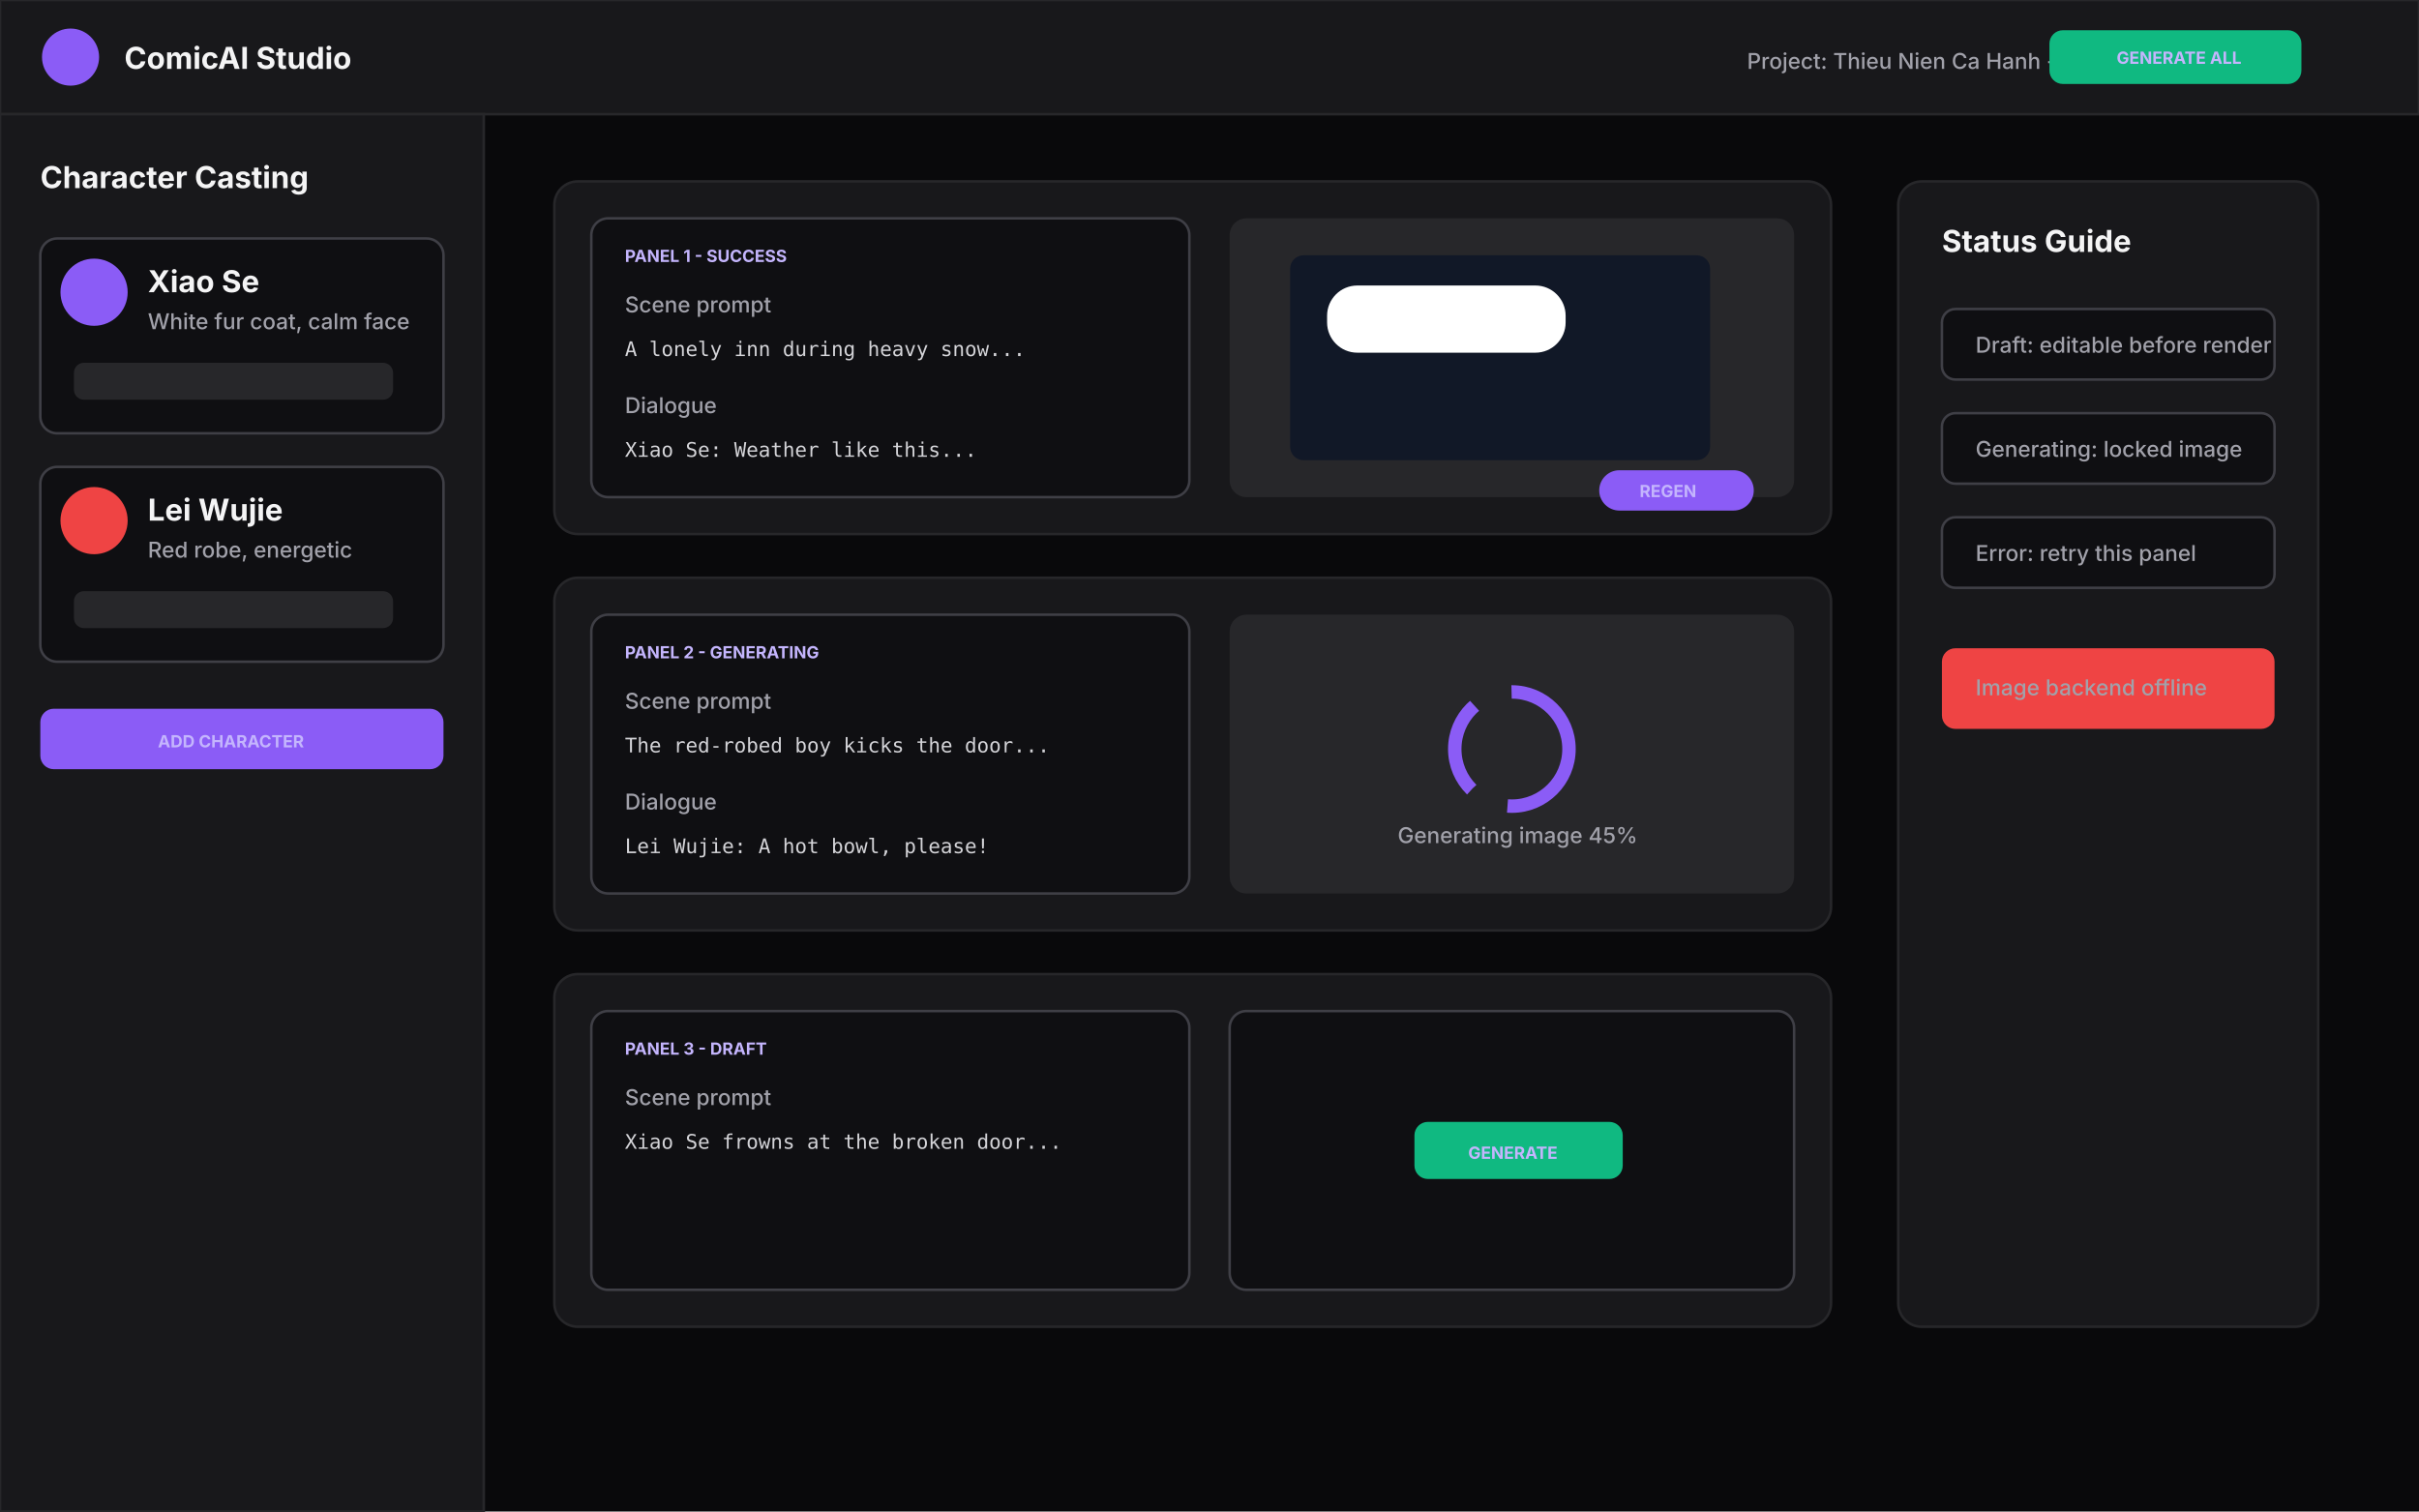
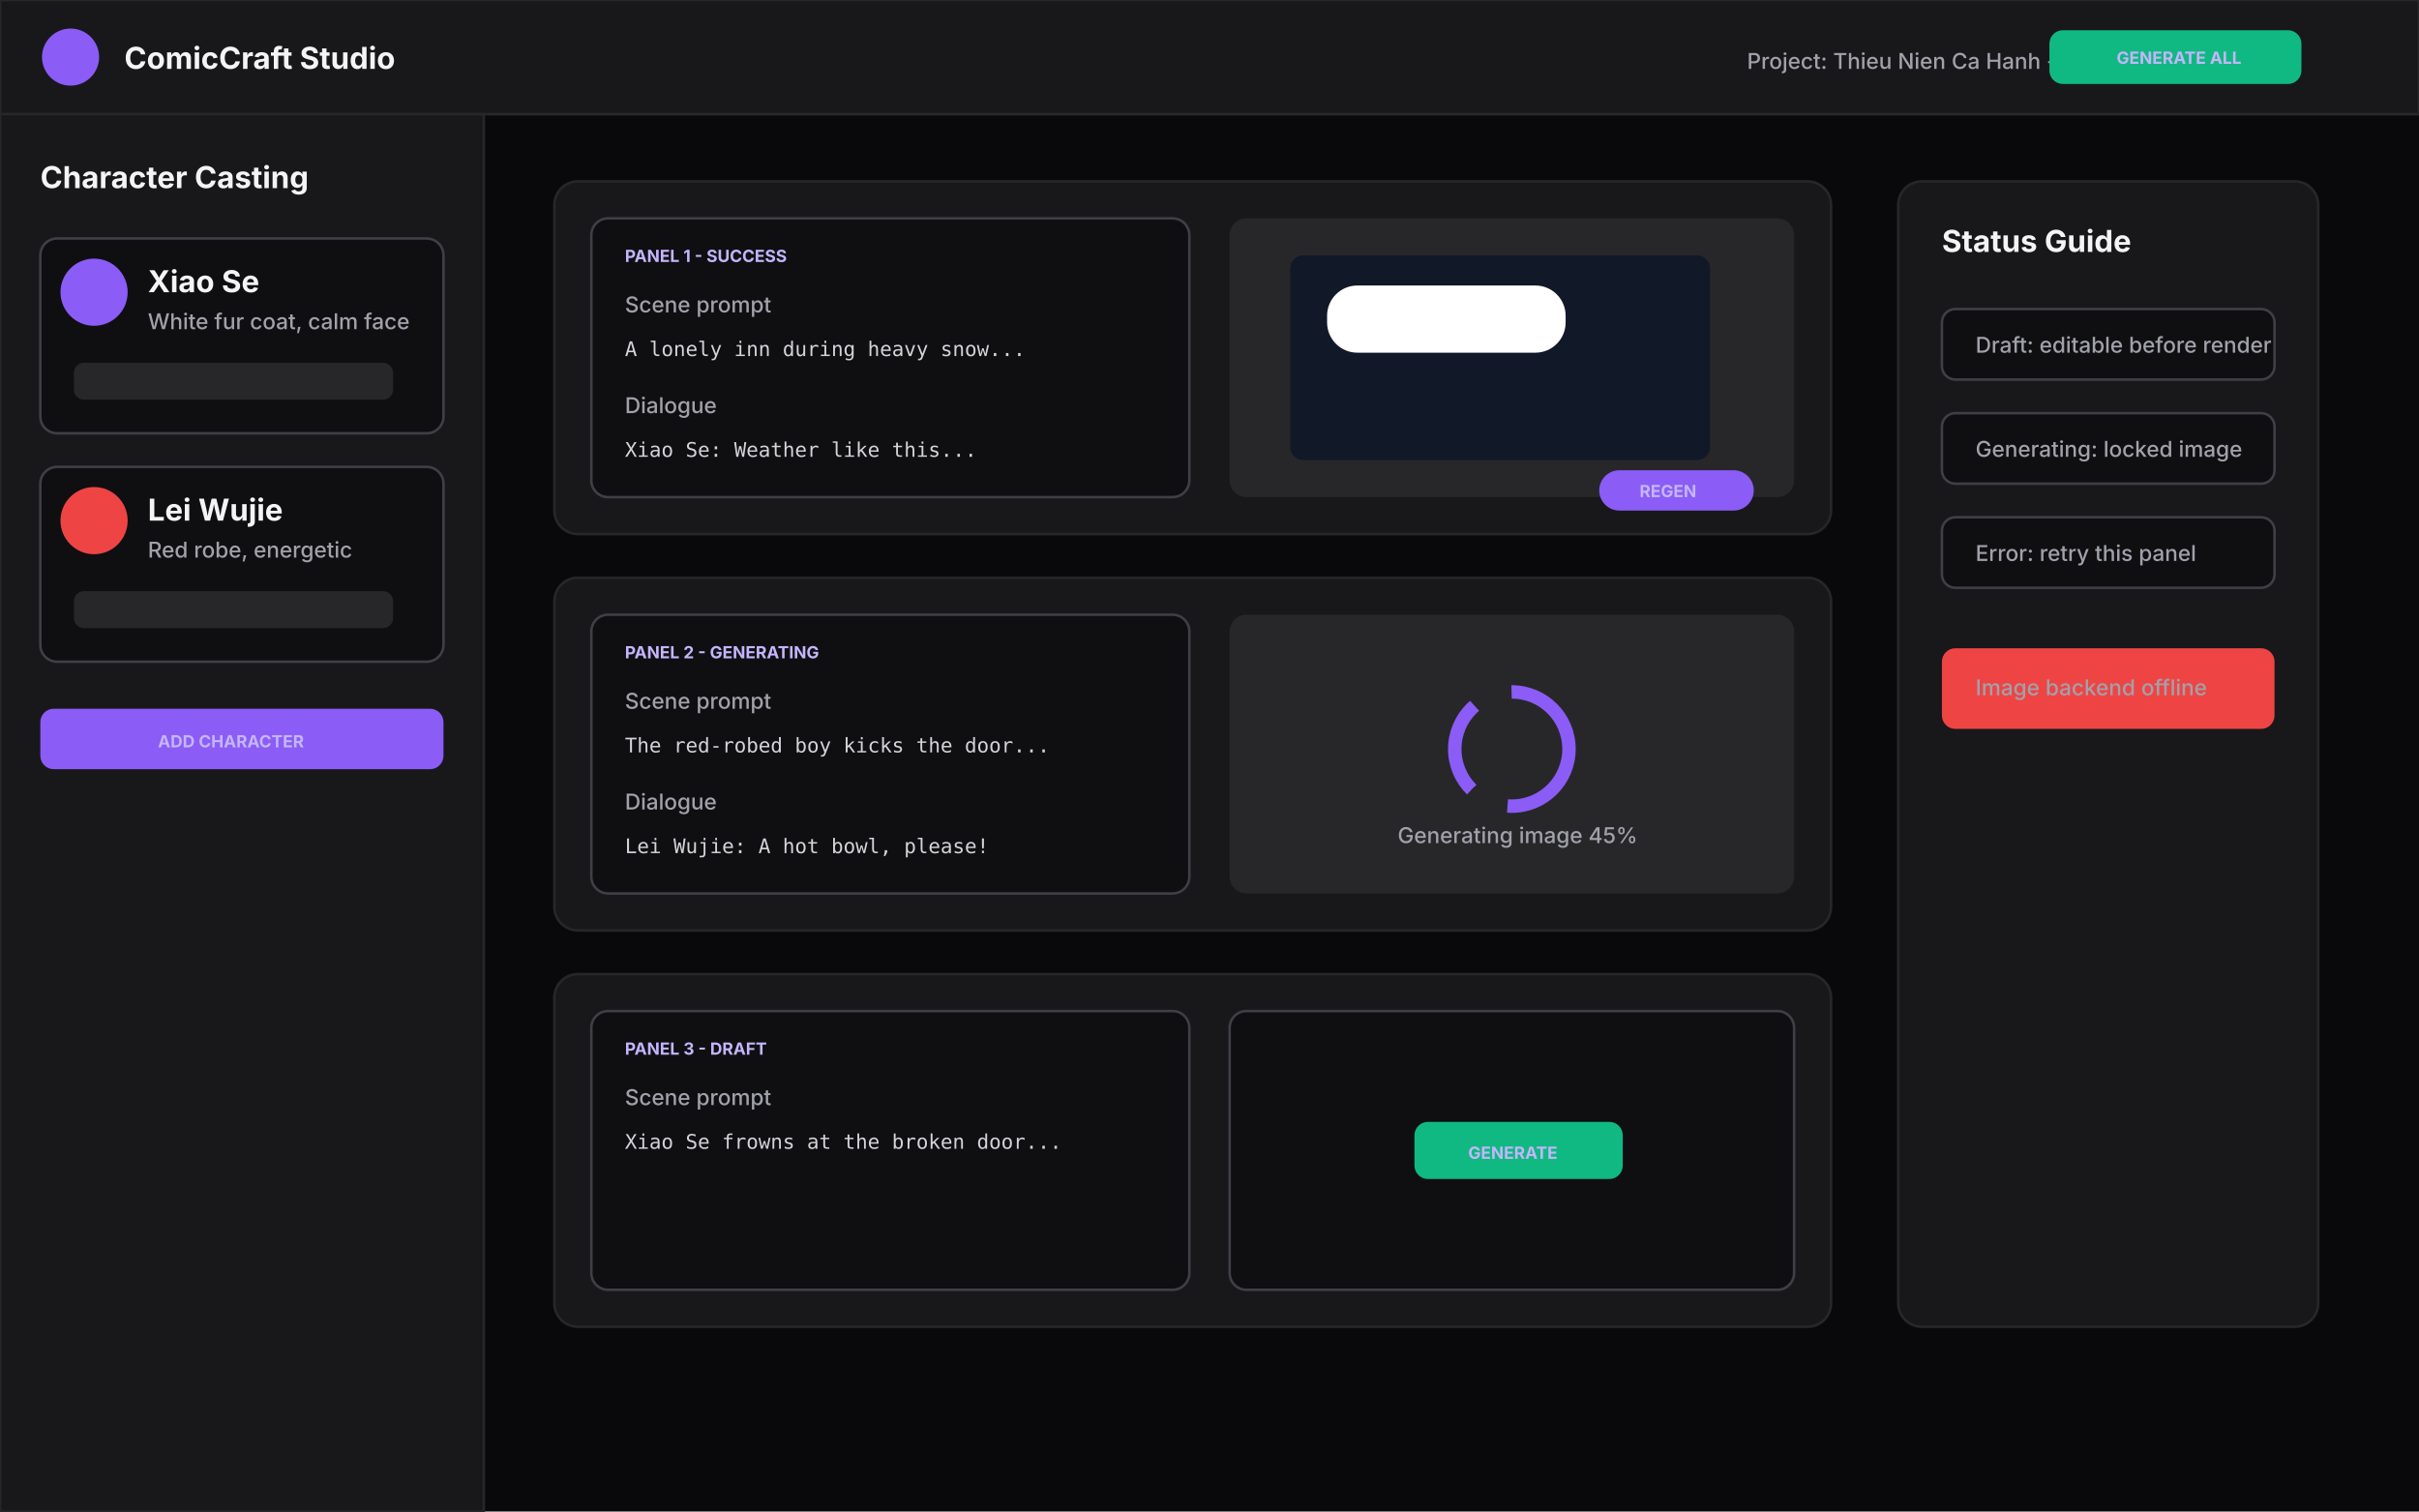
<svg xmlns="http://www.w3.org/2000/svg" width="1440" height="900" viewBox="0 0 1440 900">
  <defs>
    <style>
      .bg { fill:#09090b; }
      .surface { fill:#18181b; stroke:#27272a; stroke-width:1.5; }
      .field { fill:#0f0f12; stroke:#3f3f46; stroke-width:1.5; }
      .muted { fill:#27272a; }
      .primary { fill:#8b5cf6; }
      .success { fill:#10b981; }
      .error { fill:#ef4444; }
      .text { font:700 18px Inter, Arial, sans-serif; fill:#f4f4f5; }
      .body { font:500 13px Inter, Arial, sans-serif; fill:#a1a1aa; }
      .small { font:700 10px Inter, Arial, sans-serif; fill:#c4b5fd; }
      .mono { font:500 12px Consolas, monospace; fill:#d4d4d8; }
    </style>
  </defs>
  <rect class="bg" width="1440" height="900" />
  <rect class="surface" x="0" y="0" width="1440" height="68" />
  <circle cx="42" cy="34" r="17" fill="#8b5cf6" />
-   <text class="text" x="74" y="41">ComicAI Studio</text>
+   <text class="text" x="74" y="41">ComicCraft Studio</text>
  <text class="body" x="1040" y="41">Project: Thieu Nien Ca Hanh - Ch.1</text>
  <rect class="success" x="1220" y="18" width="150" height="32" rx="8" />
  <text class="small" x="1260" y="38" fill="#052e16">GENERATE ALL</text>
  <rect class="surface" x="0" y="68" width="288" height="832" />
  <text class="text" x="24" y="112">Character Casting</text>
  <rect class="field" x="24" y="142" width="240" height="116" rx="10" />
  <circle cx="56" cy="174" r="20" fill="#8b5cf6" />
  <text class="text" x="88" y="174">Xiao Se</text>
  <text class="body" x="88" y="196">White fur coat, calm face</text>
  <rect class="muted" x="44" y="216" width="190" height="22" rx="6" />
  <rect class="field" x="24" y="278" width="240" height="116" rx="10" />
  <circle cx="56" cy="310" r="20" fill="#ef4444" />
  <text class="text" x="88" y="310">Lei Wujie</text>
  <text class="body" x="88" y="332">Red robe, energetic</text>
  <rect class="muted" x="44" y="352" width="190" height="22" rx="6" />
  <rect class="primary" x="24" y="422" width="240" height="36" rx="8" />
  <text class="small" x="94" y="445">ADD CHARACTER</text>
  <g transform="translate(330 108)">
    <rect class="surface" width="760" height="210" rx="14" />
    <rect class="field" x="22" y="22" width="356" height="166" rx="10" />
    <rect class="muted" x="402" y="22" width="336" height="166" rx="10" />
    <text class="small" x="42" y="48">PANEL 1 - SUCCESS</text>
    <text class="body" x="42" y="78">Scene prompt</text>
    <text class="mono" x="42" y="104">A lonely inn during heavy snow...</text>
    <text class="body" x="42" y="138">Dialogue</text>
    <text class="mono" x="42" y="164">Xiao Se: Weather like this...</text>
    <rect fill="#111827" x="438" y="44" width="250" height="122" rx="8" />
    <rect fill="#ffffff" x="460" y="62" width="142" height="40" rx="18" />
    <rect class="primary" x="622" y="172" width="92" height="24" rx="12" />
    <text class="small" x="646" y="188">REGEN</text>
  </g>
  <g transform="translate(330 344)">
    <rect class="surface" width="760" height="210" rx="14" />
    <rect class="field" x="22" y="22" width="356" height="166" rx="10" />
    <rect class="muted" x="402" y="22" width="336" height="166" rx="10" />
    <text class="small" x="42" y="48">PANEL 2 - GENERATING</text>
    <text class="body" x="42" y="78">Scene prompt</text>
    <text class="mono" x="42" y="104">The red-robed boy kicks the door...</text>
    <text class="body" x="42" y="138">Dialogue</text>
    <text class="mono" x="42" y="164">Lei Wujie: A hot bowl, please!</text>
    <circle cx="570" cy="102" r="34" fill="none" stroke="#8b5cf6" stroke-width="8" stroke-dasharray="56 24" />
    <text class="body" x="502" y="158">Generating image 45%</text>
  </g>
  <g transform="translate(330 580)">
    <rect class="surface" width="760" height="210" rx="14" />
    <rect class="field" x="22" y="22" width="356" height="166" rx="10" />
    <rect class="field" x="402" y="22" width="336" height="166" rx="10" />
    <text class="small" x="42" y="48">PANEL 3 - DRAFT</text>
    <text class="body" x="42" y="78">Scene prompt</text>
    <text class="mono" x="42" y="104">Xiao Se frowns at the broken door...</text>
    <rect class="success" x="512" y="88" width="124" height="34" rx="8" />
    <text class="small" x="544" y="110" fill="#052e16">GENERATE</text>
  </g>
  <rect class="surface" x="1130" y="108" width="250" height="682" rx="14" />
  <text class="text" x="1156" y="150">Status Guide</text>
  <rect class="field" x="1156" y="184" width="198" height="42" rx="8" />
  <text class="body" x="1176" y="210">Draft: editable before render</text>
  <rect class="field" x="1156" y="246" width="198" height="42" rx="8" />
  <text class="body" x="1176" y="272">Generating: locked image</text>
  <rect class="field" x="1156" y="308" width="198" height="42" rx="8" />
  <text class="body" x="1176" y="334">Error: retry this panel</text>
  <rect class="error" x="1156" y="386" width="198" height="48" rx="8" />
  <text class="body" x="1176" y="414" fill="#ffffff">Image backend offline</text>
</svg>
